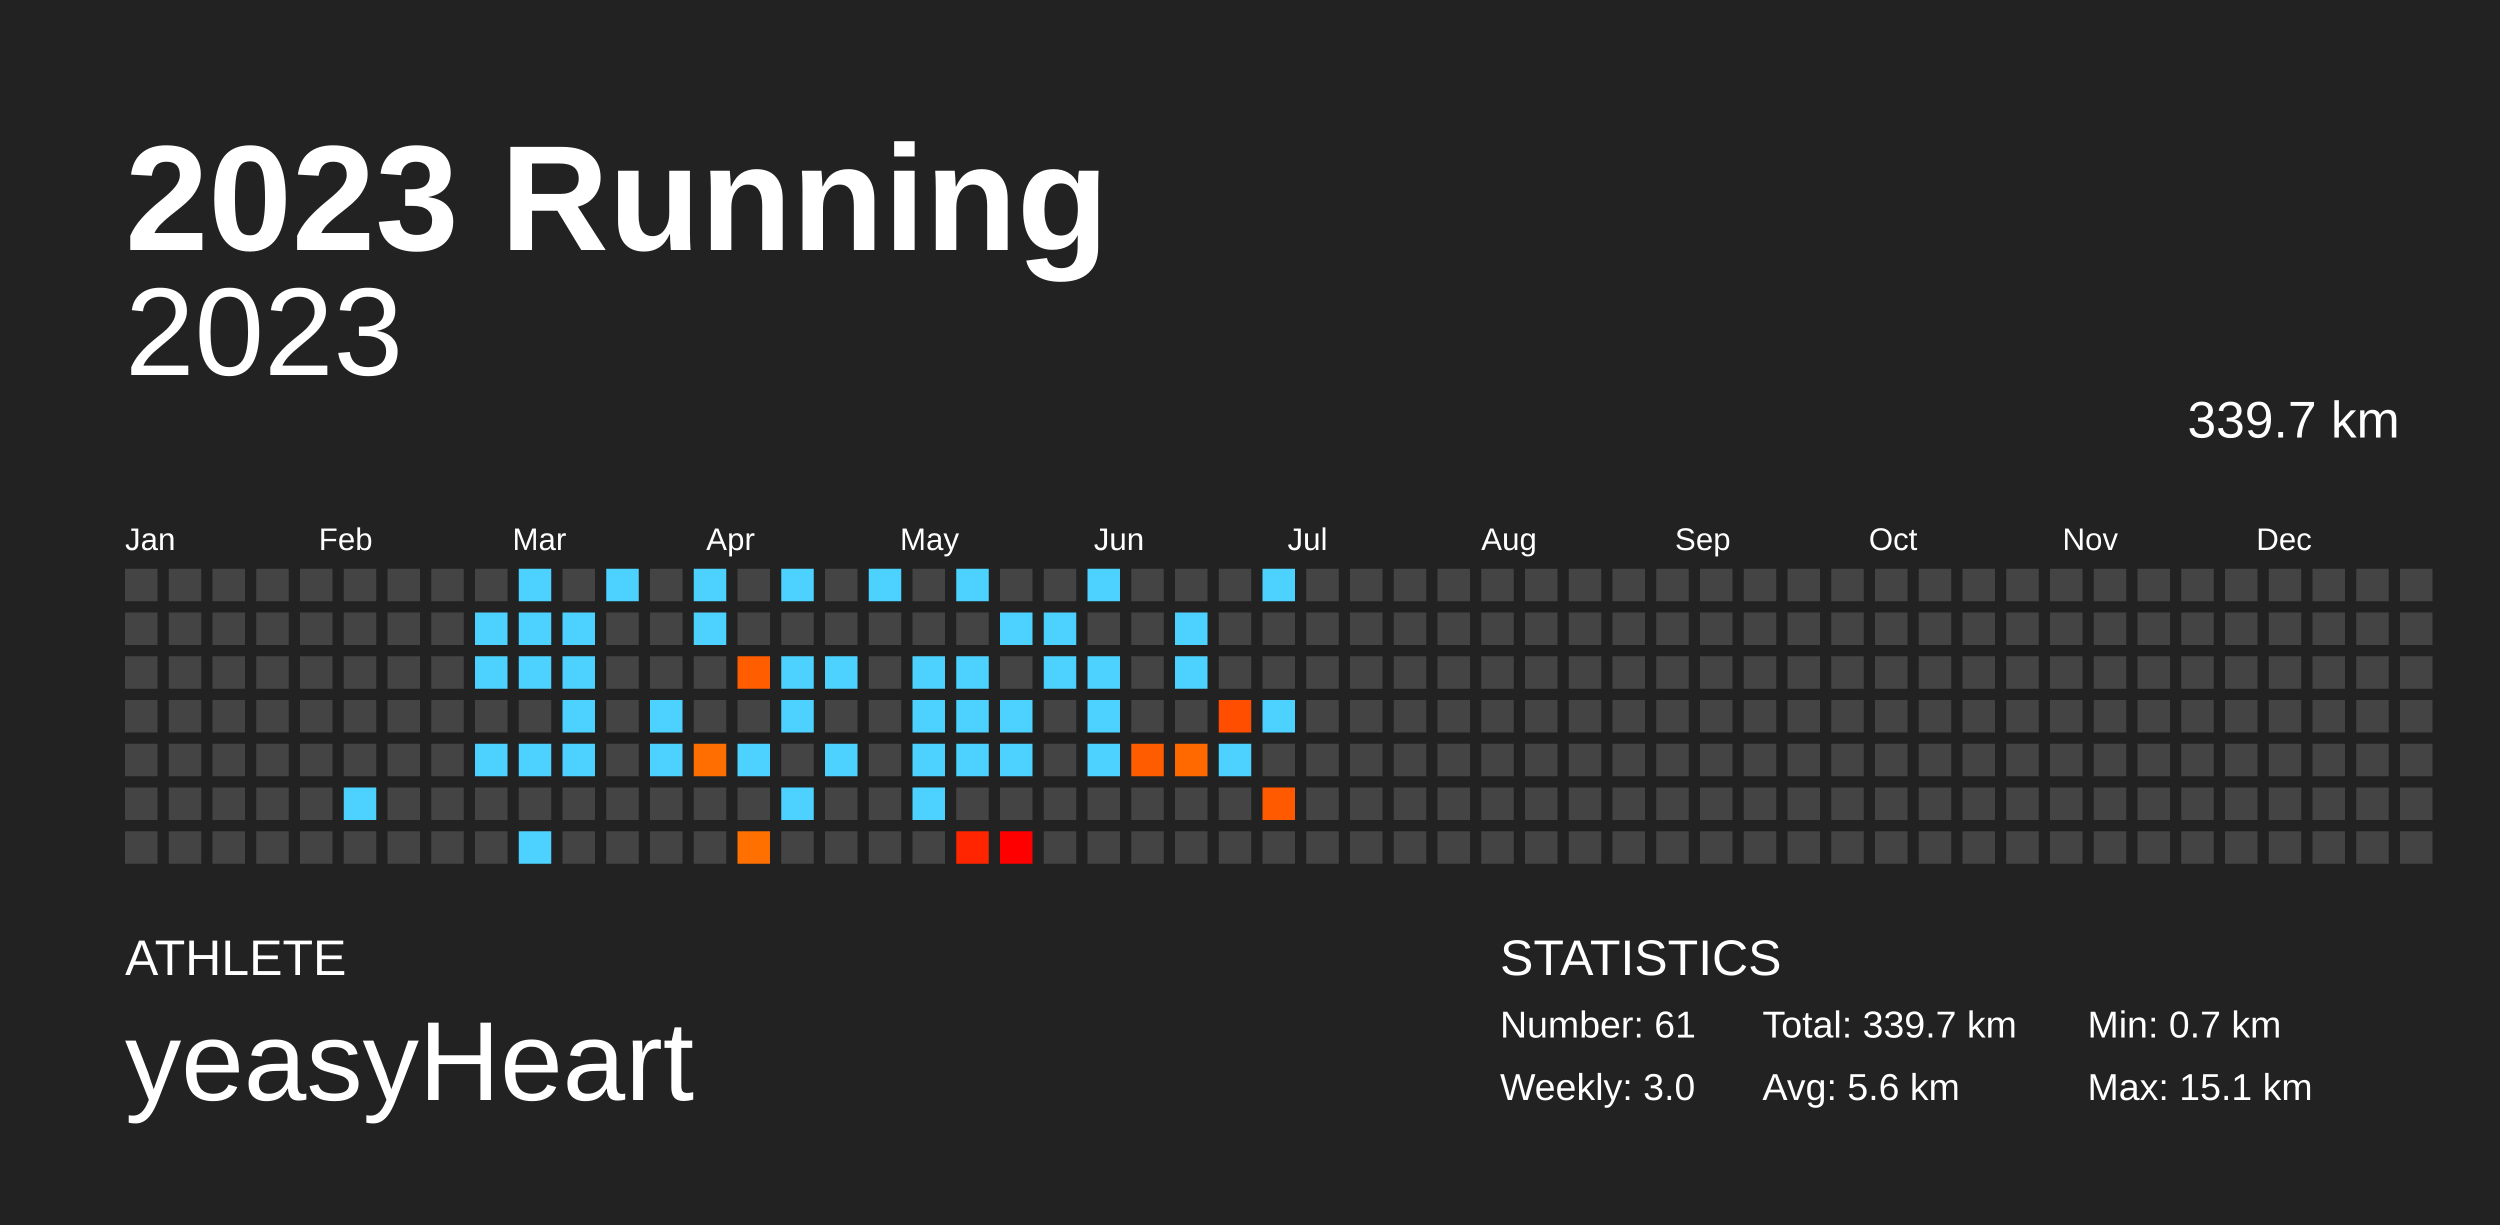
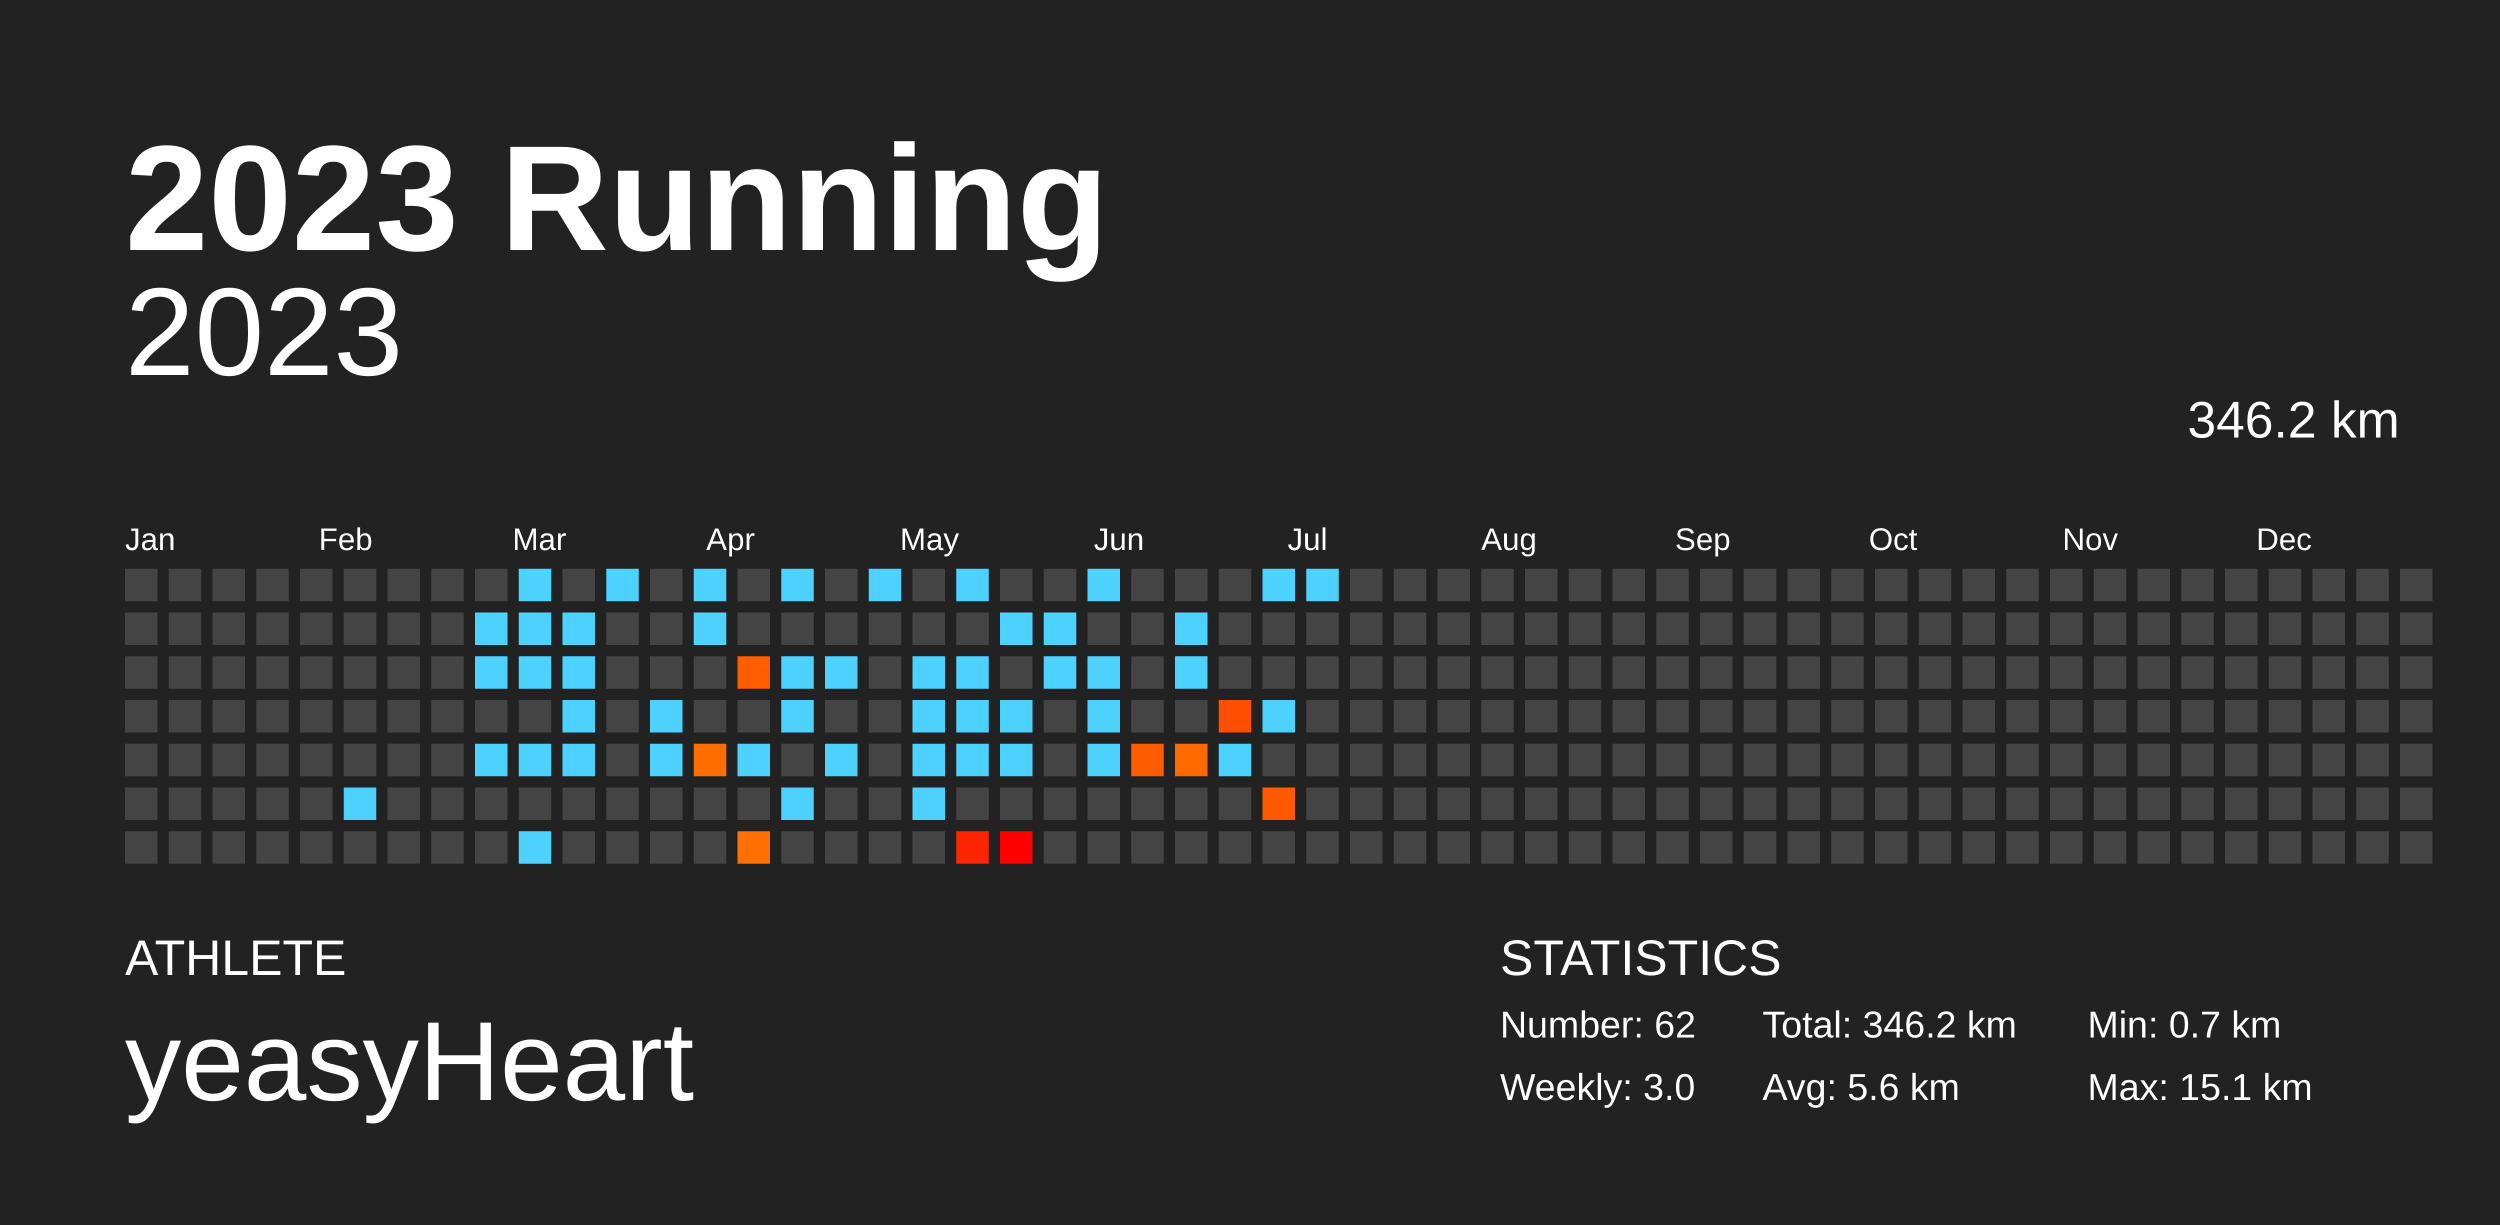
<svg xmlns="http://www.w3.org/2000/svg" baseProfile="full" height="98mm" version="1.1" viewBox="0,0,200,98" width="200mm">
  <defs />
  <rect fill="#222222" height="98" width="200" x="0" y="0" />
  <text fill="#FFFFFF" style="font-size:12px; font-family:Arial; font-weight:bold;" x="10" y="20">2023 Running</text>
  <text fill="#FFFFFF" style="font-size:4px; font-family:Arial" x="10" y="78">ATHLETE</text>
  <text fill="#FFFFFF" style="font-size:9px; font-family:Arial" x="10" y="88">yeasyHeart</text>
  <text fill="#FFFFFF" style="font-size:4px; font-family:Arial" x="120" y="78">STATISTICS</text>
-   <text fill="#FFFFFF" style="font-size:3px; font-family:Arial" x="120" y="83">Number: 61</text>
+   <text fill="#FFFFFF" style="font-size:3px; font-family:Arial" x="120" y="83">Number: 62</text>
  <text fill="#FFFFFF" style="font-size:3px; font-family:Arial" x="120" y="88">Weekly: 3.0</text>
-   <text fill="#FFFFFF" style="font-size:3px; font-family:Arial" x="141" y="83">Total: 339.7 km</text>
+   <text fill="#FFFFFF" style="font-size:3px; font-family:Arial" x="141" y="83">Total: 346.2 km</text>
  <text fill="#FFFFFF" style="font-size:3px; font-family:Arial" x="141" y="88">Avg: 5.6 km</text>
  <text fill="#FFFFFF" style="font-size:3px; font-family:Arial" x="167" y="83">Min: 0.7 km</text>
  <text fill="#FFFFFF" style="font-size:3px; font-family:Arial" x="167" y="88">Max: 15.1 km</text>
  <text alignment-baseline="hanging" fill="#FFFFFF" style="font-size:10.0px; font-family:Arial;" x="10" y="30">2023</text>
-   <text alignment-baseline="hanging" fill="#FFFFFF" style="font-size:4.125px; font-family:Arial;" x="175" y="35">339.7 km</text>
+   <text alignment-baseline="hanging" fill="#FFFFFF" style="font-size:4.125px; font-family:Arial;" x="175" y="35">346.2 km</text>
  <text fill="#FFFFFF" style="font-size:2.5px; font-family:Arial" x="10.0" y="44">Jan</text>
  <text fill="#FFFFFF" style="font-size:2.5px; font-family:Arial" x="25.5" y="44">Feb</text>
  <text fill="#FFFFFF" style="font-size:2.5px; font-family:Arial" x="41.0" y="44">Mar</text>
  <text fill="#FFFFFF" style="font-size:2.5px; font-family:Arial" x="56.5" y="44">Apr</text>
  <text fill="#FFFFFF" style="font-size:2.5px; font-family:Arial" x="72.0" y="44">May</text>
  <text fill="#FFFFFF" style="font-size:2.5px; font-family:Arial" x="87.5" y="44">Jun</text>
  <text fill="#FFFFFF" style="font-size:2.5px; font-family:Arial" x="103.0" y="44">Jul</text>
  <text fill="#FFFFFF" style="font-size:2.5px; font-family:Arial" x="118.5" y="44">Aug</text>
  <text fill="#FFFFFF" style="font-size:2.5px; font-family:Arial" x="134.0" y="44">Sep</text>
  <text fill="#FFFFFF" style="font-size:2.5px; font-family:Arial" x="149.5" y="44">Oct</text>
  <text fill="#FFFFFF" style="font-size:2.5px; font-family:Arial" x="165.0" y="44">Nov</text>
  <text fill="#FFFFFF" style="font-size:2.5px; font-family:Arial" x="180.5" y="44">Dec</text>
  <rect fill="#444444" height="2.6" width="2.6" x="10.0" y="45.5" />
  <rect fill="#444444" height="2.6" width="2.6" x="10.0" y="49.0" />
  <rect fill="#444444" height="2.6" width="2.6" x="10.0" y="52.5" />
  <rect fill="#444444" height="2.6" width="2.6" x="10.0" y="56.0" />
  <rect fill="#444444" height="2.6" width="2.6" x="10.0" y="59.5" />
  <rect fill="#444444" height="2.6" width="2.6" x="10.0" y="63.0" />
  <rect fill="#444444" height="2.6" width="2.6" x="10.0" y="66.5" />
  <rect fill="#444444" height="2.6" width="2.6" x="13.5" y="45.5" />
  <rect fill="#444444" height="2.6" width="2.6" x="13.5" y="49.0" />
  <rect fill="#444444" height="2.6" width="2.6" x="13.5" y="52.5" />
  <rect fill="#444444" height="2.6" width="2.6" x="13.5" y="56.0" />
  <rect fill="#444444" height="2.6" width="2.6" x="13.5" y="59.5" />
  <rect fill="#444444" height="2.6" width="2.6" x="13.5" y="63.0" />
  <rect fill="#444444" height="2.6" width="2.6" x="13.5" y="66.5" />
  <rect fill="#444444" height="2.6" width="2.6" x="17.0" y="45.5" />
  <rect fill="#444444" height="2.6" width="2.6" x="17.0" y="49.0" />
  <rect fill="#444444" height="2.6" width="2.6" x="17.0" y="52.5" />
  <rect fill="#444444" height="2.6" width="2.6" x="17.0" y="56.0" />
  <rect fill="#444444" height="2.6" width="2.6" x="17.0" y="59.5" />
  <rect fill="#444444" height="2.6" width="2.6" x="17.0" y="63.0" />
  <rect fill="#444444" height="2.6" width="2.6" x="17.0" y="66.5" />
  <rect fill="#444444" height="2.6" width="2.6" x="20.5" y="45.5" />
  <rect fill="#444444" height="2.6" width="2.6" x="20.5" y="49.0" />
  <rect fill="#444444" height="2.6" width="2.6" x="20.5" y="52.5" />
  <rect fill="#444444" height="2.6" width="2.6" x="20.5" y="56.0" />
  <rect fill="#444444" height="2.6" width="2.6" x="20.5" y="59.5" />
  <rect fill="#444444" height="2.6" width="2.6" x="20.5" y="63.0" />
  <rect fill="#444444" height="2.6" width="2.6" x="20.5" y="66.5" />
  <rect fill="#444444" height="2.6" width="2.6" x="24.0" y="45.5" />
  <rect fill="#444444" height="2.6" width="2.6" x="24.0" y="49.0" />
  <rect fill="#444444" height="2.6" width="2.6" x="24.0" y="52.5" />
  <rect fill="#444444" height="2.6" width="2.6" x="24.0" y="56.0" />
  <rect fill="#444444" height="2.6" width="2.6" x="24.0" y="59.5" />
  <rect fill="#444444" height="2.6" width="2.6" x="24.0" y="63.0" />
  <rect fill="#444444" height="2.6" width="2.6" x="24.0" y="66.5" />
  <rect fill="#444444" height="2.6" width="2.6" x="27.5" y="45.5" />
  <rect fill="#444444" height="2.6" width="2.6" x="27.5" y="49.0" />
  <rect fill="#444444" height="2.6" width="2.6" x="27.5" y="52.5" />
  <rect fill="#444444" height="2.6" width="2.6" x="27.5" y="56.0" />
  <rect fill="#444444" height="2.6" width="2.6" x="27.5" y="59.5" />
  <rect fill="#4dd2ff" height="2.6" width="2.6" x="27.5" y="63.0" />
  <rect fill="#444444" height="2.6" width="2.6" x="27.5" y="66.5" />
  <rect fill="#444444" height="2.6" width="2.6" x="31.0" y="45.5" />
  <rect fill="#444444" height="2.6" width="2.6" x="31.0" y="49.0" />
  <rect fill="#444444" height="2.6" width="2.6" x="31.0" y="52.5" />
  <rect fill="#444444" height="2.6" width="2.6" x="31.0" y="56.0" />
  <rect fill="#444444" height="2.6" width="2.6" x="31.0" y="59.5" />
  <rect fill="#444444" height="2.6" width="2.6" x="31.0" y="63.0" />
  <rect fill="#444444" height="2.6" width="2.6" x="31.0" y="66.5" />
  <rect fill="#444444" height="2.6" width="2.6" x="34.5" y="45.5" />
  <rect fill="#444444" height="2.6" width="2.6" x="34.5" y="49.0" />
  <rect fill="#444444" height="2.6" width="2.6" x="34.5" y="52.5" />
  <rect fill="#444444" height="2.6" width="2.6" x="34.5" y="56.0" />
  <rect fill="#444444" height="2.6" width="2.6" x="34.5" y="59.5" />
  <rect fill="#444444" height="2.6" width="2.6" x="34.5" y="63.0" />
  <rect fill="#444444" height="2.6" width="2.6" x="34.5" y="66.5" />
  <rect fill="#444444" height="2.6" width="2.6" x="38.0" y="45.5" />
  <rect fill="#4dd2ff" height="2.6" width="2.6" x="38.0" y="49.0" />
  <rect fill="#4dd2ff" height="2.6" width="2.6" x="38.0" y="52.5" />
  <rect fill="#444444" height="2.6" width="2.6" x="38.0" y="56.0" />
  <rect fill="#4dd2ff" height="2.6" width="2.6" x="38.0" y="59.5" />
  <rect fill="#444444" height="2.6" width="2.6" x="38.0" y="63.0" />
  <rect fill="#444444" height="2.6" width="2.6" x="38.0" y="66.5" />
  <rect fill="#4dd2ff" height="2.6" width="2.6" x="41.5" y="45.5" />
  <rect fill="#4dd2ff" height="2.6" width="2.6" x="41.5" y="49.0" />
  <rect fill="#4dd2ff" height="2.6" width="2.6" x="41.5" y="52.5" />
  <rect fill="#444444" height="2.6" width="2.6" x="41.5" y="56.0" />
  <rect fill="#4dd2ff" height="2.6" width="2.6" x="41.5" y="59.5" />
  <rect fill="#444444" height="2.6" width="2.6" x="41.5" y="63.0" />
  <rect fill="#4dd2ff" height="2.6" width="2.6" x="41.5" y="66.5" />
  <rect fill="#444444" height="2.6" width="2.6" x="45.0" y="45.5" />
  <rect fill="#4dd2ff" height="2.6" width="2.6" x="45.0" y="49.0" />
  <rect fill="#4dd2ff" height="2.6" width="2.6" x="45.0" y="52.5" />
  <rect fill="#4dd2ff" height="2.6" width="2.6" x="45.0" y="56.0" />
  <rect fill="#4dd2ff" height="2.6" width="2.6" x="45.0" y="59.5" />
  <rect fill="#444444" height="2.6" width="2.6" x="45.0" y="63.0" />
  <rect fill="#444444" height="2.6" width="2.6" x="45.0" y="66.5" />
  <rect fill="#4dd2ff" height="2.6" width="2.6" x="48.5" y="45.5" />
  <rect fill="#444444" height="2.6" width="2.6" x="48.5" y="49.0" />
  <rect fill="#444444" height="2.6" width="2.6" x="48.5" y="52.5" />
  <rect fill="#444444" height="2.6" width="2.6" x="48.5" y="56.0" />
  <rect fill="#444444" height="2.6" width="2.6" x="48.5" y="59.5" />
  <rect fill="#444444" height="2.6" width="2.6" x="48.5" y="63.0" />
  <rect fill="#444444" height="2.6" width="2.6" x="48.5" y="66.5" />
  <rect fill="#444444" height="2.6" width="2.6" x="52.0" y="45.5" />
  <rect fill="#444444" height="2.6" width="2.6" x="52.0" y="49.0" />
  <rect fill="#444444" height="2.6" width="2.6" x="52.0" y="52.5" />
  <rect fill="#4dd2ff" height="2.6" width="2.6" x="52.0" y="56.0" />
  <rect fill="#4dd2ff" height="2.6" width="2.6" x="52.0" y="59.5" />
  <rect fill="#444444" height="2.6" width="2.6" x="52.0" y="63.0" />
  <rect fill="#444444" height="2.6" width="2.6" x="52.0" y="66.5" />
  <rect fill="#4dd2ff" height="2.6" width="2.6" x="55.5" y="45.5" />
  <rect fill="#4dd2ff" height="2.6" width="2.6" x="55.5" y="49.0" />
  <rect fill="#444444" height="2.6" width="2.6" x="55.5" y="52.5" />
  <rect fill="#444444" height="2.6" width="2.6" x="55.5" y="56.0" />
  <rect fill="#ff6e00" height="2.6" width="2.6" x="55.5" y="59.5" />
  <rect fill="#444444" height="2.6" width="2.6" x="55.5" y="63.0" />
  <rect fill="#444444" height="2.6" width="2.6" x="55.5" y="66.5" />
  <rect fill="#444444" height="2.6" width="2.6" x="59.0" y="45.5" />
  <rect fill="#444444" height="2.6" width="2.6" x="59.0" y="49.0" />
  <rect fill="#ff5d00" height="2.6" width="2.6" x="59.0" y="52.5" />
  <rect fill="#444444" height="2.6" width="2.6" x="59.0" y="56.0" />
  <rect fill="#4dd2ff" height="2.6" width="2.6" x="59.0" y="59.5" />
  <rect fill="#444444" height="2.6" width="2.6" x="59.0" y="63.0" />
  <rect fill="#ff7000" height="2.6" width="2.6" x="59.0" y="66.5" />
  <rect fill="#4dd2ff" height="2.6" width="2.6" x="62.5" y="45.5" />
  <rect fill="#444444" height="2.6" width="2.6" x="62.5" y="49.0" />
  <rect fill="#4dd2ff" height="2.6" width="2.6" x="62.5" y="52.5" />
  <rect fill="#4dd2ff" height="2.6" width="2.6" x="62.5" y="56.0" />
  <rect fill="#444444" height="2.6" width="2.6" x="62.5" y="59.5" />
  <rect fill="#4dd2ff" height="2.6" width="2.6" x="62.5" y="63.0" />
  <rect fill="#444444" height="2.6" width="2.6" x="62.5" y="66.5" />
  <rect fill="#444444" height="2.6" width="2.6" x="66.0" y="45.5" />
  <rect fill="#444444" height="2.6" width="2.6" x="66.0" y="49.0" />
  <rect fill="#4dd2ff" height="2.6" width="2.6" x="66.0" y="52.5" />
  <rect fill="#444444" height="2.6" width="2.6" x="66.0" y="56.0" />
  <rect fill="#4dd2ff" height="2.6" width="2.6" x="66.0" y="59.5" />
  <rect fill="#444444" height="2.6" width="2.6" x="66.0" y="63.0" />
  <rect fill="#444444" height="2.6" width="2.6" x="66.0" y="66.5" />
  <rect fill="#4dd2ff" height="2.6" width="2.6" x="69.5" y="45.5" />
  <rect fill="#444444" height="2.6" width="2.6" x="69.5" y="49.0" />
  <rect fill="#444444" height="2.6" width="2.6" x="69.5" y="52.5" />
  <rect fill="#444444" height="2.6" width="2.6" x="69.5" y="56.0" />
  <rect fill="#444444" height="2.6" width="2.6" x="69.5" y="59.5" />
  <rect fill="#444444" height="2.6" width="2.6" x="69.5" y="63.0" />
  <rect fill="#444444" height="2.6" width="2.6" x="69.5" y="66.5" />
  <rect fill="#444444" height="2.6" width="2.6" x="73.0" y="45.5" />
  <rect fill="#444444" height="2.6" width="2.6" x="73.0" y="49.0" />
  <rect fill="#4dd2ff" height="2.6" width="2.6" x="73.0" y="52.5" />
  <rect fill="#4dd2ff" height="2.6" width="2.6" x="73.0" y="56.0" />
  <rect fill="#4dd2ff" height="2.6" width="2.6" x="73.0" y="59.5" />
  <rect fill="#4dd2ff" height="2.6" width="2.6" x="73.0" y="63.0" />
  <rect fill="#444444" height="2.6" width="2.6" x="73.0" y="66.5" />
  <rect fill="#4dd2ff" height="2.6" width="2.6" x="76.5" y="45.5" />
  <rect fill="#444444" height="2.6" width="2.6" x="76.5" y="49.0" />
  <rect fill="#4dd2ff" height="2.6" width="2.6" x="76.5" y="52.5" />
  <rect fill="#4dd2ff" height="2.6" width="2.6" x="76.5" y="56.0" />
  <rect fill="#4dd2ff" height="2.6" width="2.6" x="76.5" y="59.5" />
  <rect fill="#444444" height="2.6" width="2.6" x="76.5" y="63.0" />
  <rect fill="#ff2500" height="2.6" width="2.6" x="76.5" y="66.5" />
  <rect fill="#444444" height="2.6" width="2.6" x="80.0" y="45.5" />
  <rect fill="#4dd2ff" height="2.6" width="2.6" x="80.0" y="49.0" />
  <rect fill="#444444" height="2.6" width="2.6" x="80.0" y="52.5" />
  <rect fill="#4dd2ff" height="2.6" width="2.6" x="80.0" y="56.0" />
  <rect fill="#4dd2ff" height="2.6" width="2.6" x="80.0" y="59.5" />
  <rect fill="#444444" height="2.6" width="2.6" x="80.0" y="63.0" />
  <rect fill="#ff0000" height="2.6" width="2.6" x="80.0" y="66.5" />
  <rect fill="#444444" height="2.6" width="2.6" x="83.5" y="45.5" />
  <rect fill="#4dd2ff" height="2.6" width="2.6" x="83.5" y="49.0" />
  <rect fill="#4dd2ff" height="2.6" width="2.6" x="83.5" y="52.5" />
  <rect fill="#444444" height="2.6" width="2.6" x="83.5" y="56.0" />
  <rect fill="#444444" height="2.6" width="2.6" x="83.5" y="59.5" />
  <rect fill="#444444" height="2.6" width="2.6" x="83.5" y="63.0" />
  <rect fill="#444444" height="2.6" width="2.6" x="83.5" y="66.5" />
  <rect fill="#4dd2ff" height="2.6" width="2.6" x="87.0" y="45.5" />
  <rect fill="#444444" height="2.6" width="2.6" x="87.0" y="49.0" />
  <rect fill="#4dd2ff" height="2.6" width="2.6" x="87.0" y="52.5" />
  <rect fill="#4dd2ff" height="2.6" width="2.6" x="87.0" y="56.0" />
  <rect fill="#4dd2ff" height="2.6" width="2.6" x="87.0" y="59.5" />
  <rect fill="#444444" height="2.6" width="2.6" x="87.0" y="63.0" />
  <rect fill="#444444" height="2.6" width="2.6" x="87.0" y="66.5" />
  <rect fill="#444444" height="2.6" width="2.6" x="90.5" y="45.5" />
  <rect fill="#444444" height="2.6" width="2.6" x="90.5" y="49.0" />
  <rect fill="#444444" height="2.6" width="2.6" x="90.5" y="52.5" />
  <rect fill="#444444" height="2.6" width="2.6" x="90.5" y="56.0" />
  <rect fill="#ff5c00" height="2.6" width="2.6" x="90.5" y="59.5" />
  <rect fill="#444444" height="2.6" width="2.6" x="90.5" y="63.0" />
  <rect fill="#444444" height="2.6" width="2.6" x="90.5" y="66.5" />
  <rect fill="#444444" height="2.6" width="2.6" x="94.0" y="45.5" />
  <rect fill="#4dd2ff" height="2.6" width="2.6" x="94.0" y="49.0" />
  <rect fill="#4dd2ff" height="2.6" width="2.6" x="94.0" y="52.5" />
  <rect fill="#444444" height="2.6" width="2.6" x="94.0" y="56.0" />
  <rect fill="#ff6900" height="2.6" width="2.6" x="94.0" y="59.5" />
  <rect fill="#444444" height="2.6" width="2.6" x="94.0" y="63.0" />
  <rect fill="#444444" height="2.6" width="2.6" x="94.0" y="66.5" />
  <rect fill="#444444" height="2.6" width="2.6" x="97.5" y="45.5" />
  <rect fill="#444444" height="2.6" width="2.6" x="97.5" y="49.0" />
  <rect fill="#444444" height="2.6" width="2.6" x="97.5" y="52.5" />
  <rect fill="#ff4e00" height="2.6" width="2.6" x="97.5" y="56.0" />
  <rect fill="#4dd2ff" height="2.6" width="2.6" x="97.5" y="59.5" />
  <rect fill="#444444" height="2.6" width="2.6" x="97.5" y="63.0" />
  <rect fill="#444444" height="2.6" width="2.6" x="97.5" y="66.5" />
  <rect fill="#4dd2ff" height="2.6" width="2.6" x="101.0" y="45.5" />
  <rect fill="#444444" height="2.6" width="2.6" x="101.0" y="49.0" />
  <rect fill="#444444" height="2.6" width="2.6" x="101.0" y="52.5" />
  <rect fill="#4dd2ff" height="2.6" width="2.6" x="101.0" y="56.0" />
  <rect fill="#444444" height="2.6" width="2.6" x="101.0" y="59.5" />
  <rect fill="#ff5a00" height="2.6" width="2.6" x="101.0" y="63.0" />
  <rect fill="#444444" height="2.6" width="2.6" x="101.0" y="66.5" />
-   <rect fill="#444444" height="2.6" width="2.6" x="104.5" y="45.5" />
+   <rect fill="#4dd2ff" height="2.6" width="2.6" x="104.5" y="45.5" />
  <rect fill="#444444" height="2.6" width="2.6" x="104.5" y="49.0" />
  <rect fill="#444444" height="2.6" width="2.6" x="104.5" y="52.5" />
  <rect fill="#444444" height="2.6" width="2.6" x="104.5" y="56.0" />
  <rect fill="#444444" height="2.6" width="2.6" x="104.5" y="59.5" />
  <rect fill="#444444" height="2.6" width="2.6" x="104.5" y="63.0" />
  <rect fill="#444444" height="2.6" width="2.6" x="104.5" y="66.5" />
  <rect fill="#444444" height="2.6" width="2.6" x="108.0" y="45.5" />
  <rect fill="#444444" height="2.6" width="2.6" x="108.0" y="49.0" />
  <rect fill="#444444" height="2.6" width="2.6" x="108.0" y="52.5" />
  <rect fill="#444444" height="2.6" width="2.6" x="108.0" y="56.0" />
  <rect fill="#444444" height="2.6" width="2.6" x="108.0" y="59.5" />
  <rect fill="#444444" height="2.6" width="2.6" x="108.0" y="63.0" />
  <rect fill="#444444" height="2.6" width="2.6" x="108.0" y="66.5" />
  <rect fill="#444444" height="2.6" width="2.6" x="111.5" y="45.5" />
  <rect fill="#444444" height="2.6" width="2.6" x="111.5" y="49.0" />
  <rect fill="#444444" height="2.6" width="2.6" x="111.5" y="52.5" />
  <rect fill="#444444" height="2.6" width="2.6" x="111.5" y="56.0" />
  <rect fill="#444444" height="2.6" width="2.6" x="111.5" y="59.5" />
  <rect fill="#444444" height="2.6" width="2.6" x="111.5" y="63.0" />
  <rect fill="#444444" height="2.6" width="2.6" x="111.5" y="66.5" />
  <rect fill="#444444" height="2.6" width="2.6" x="115.0" y="45.5" />
  <rect fill="#444444" height="2.6" width="2.6" x="115.0" y="49.0" />
  <rect fill="#444444" height="2.6" width="2.6" x="115.0" y="52.5" />
  <rect fill="#444444" height="2.6" width="2.6" x="115.0" y="56.0" />
  <rect fill="#444444" height="2.6" width="2.6" x="115.0" y="59.5" />
  <rect fill="#444444" height="2.6" width="2.6" x="115.0" y="63.0" />
  <rect fill="#444444" height="2.6" width="2.6" x="115.0" y="66.5" />
  <rect fill="#444444" height="2.6" width="2.6" x="118.5" y="45.5" />
  <rect fill="#444444" height="2.6" width="2.6" x="118.5" y="49.0" />
  <rect fill="#444444" height="2.6" width="2.6" x="118.5" y="52.5" />
  <rect fill="#444444" height="2.6" width="2.6" x="118.5" y="56.0" />
  <rect fill="#444444" height="2.6" width="2.6" x="118.5" y="59.5" />
  <rect fill="#444444" height="2.6" width="2.6" x="118.5" y="63.0" />
  <rect fill="#444444" height="2.6" width="2.6" x="118.5" y="66.5" />
  <rect fill="#444444" height="2.6" width="2.6" x="122.0" y="45.5" />
  <rect fill="#444444" height="2.6" width="2.6" x="122.0" y="49.0" />
  <rect fill="#444444" height="2.6" width="2.6" x="122.0" y="52.5" />
  <rect fill="#444444" height="2.6" width="2.6" x="122.0" y="56.0" />
  <rect fill="#444444" height="2.6" width="2.6" x="122.0" y="59.5" />
  <rect fill="#444444" height="2.6" width="2.6" x="122.0" y="63.0" />
  <rect fill="#444444" height="2.6" width="2.6" x="122.0" y="66.5" />
  <rect fill="#444444" height="2.6" width="2.6" x="125.5" y="45.5" />
  <rect fill="#444444" height="2.6" width="2.6" x="125.5" y="49.0" />
  <rect fill="#444444" height="2.6" width="2.6" x="125.5" y="52.5" />
  <rect fill="#444444" height="2.6" width="2.6" x="125.5" y="56.0" />
  <rect fill="#444444" height="2.6" width="2.6" x="125.5" y="59.5" />
  <rect fill="#444444" height="2.6" width="2.6" x="125.5" y="63.0" />
  <rect fill="#444444" height="2.6" width="2.6" x="125.5" y="66.5" />
  <rect fill="#444444" height="2.6" width="2.6" x="129.0" y="45.5" />
  <rect fill="#444444" height="2.6" width="2.6" x="129.0" y="49.0" />
  <rect fill="#444444" height="2.6" width="2.6" x="129.0" y="52.5" />
  <rect fill="#444444" height="2.6" width="2.6" x="129.0" y="56.0" />
  <rect fill="#444444" height="2.6" width="2.6" x="129.0" y="59.5" />
  <rect fill="#444444" height="2.6" width="2.6" x="129.0" y="63.0" />
  <rect fill="#444444" height="2.6" width="2.6" x="129.0" y="66.5" />
  <rect fill="#444444" height="2.6" width="2.6" x="132.5" y="45.5" />
  <rect fill="#444444" height="2.6" width="2.6" x="132.5" y="49.0" />
  <rect fill="#444444" height="2.6" width="2.6" x="132.5" y="52.5" />
  <rect fill="#444444" height="2.6" width="2.6" x="132.5" y="56.0" />
  <rect fill="#444444" height="2.6" width="2.6" x="132.5" y="59.5" />
  <rect fill="#444444" height="2.6" width="2.6" x="132.5" y="63.0" />
  <rect fill="#444444" height="2.6" width="2.6" x="132.5" y="66.5" />
  <rect fill="#444444" height="2.6" width="2.6" x="136.0" y="45.5" />
  <rect fill="#444444" height="2.6" width="2.6" x="136.0" y="49.0" />
  <rect fill="#444444" height="2.6" width="2.6" x="136.0" y="52.5" />
  <rect fill="#444444" height="2.6" width="2.6" x="136.0" y="56.0" />
  <rect fill="#444444" height="2.6" width="2.6" x="136.0" y="59.5" />
  <rect fill="#444444" height="2.6" width="2.6" x="136.0" y="63.0" />
  <rect fill="#444444" height="2.6" width="2.6" x="136.0" y="66.5" />
  <rect fill="#444444" height="2.6" width="2.6" x="139.5" y="45.5" />
  <rect fill="#444444" height="2.6" width="2.6" x="139.5" y="49.0" />
  <rect fill="#444444" height="2.6" width="2.6" x="139.5" y="52.5" />
  <rect fill="#444444" height="2.6" width="2.6" x="139.5" y="56.0" />
  <rect fill="#444444" height="2.6" width="2.6" x="139.5" y="59.5" />
  <rect fill="#444444" height="2.6" width="2.6" x="139.5" y="63.0" />
  <rect fill="#444444" height="2.6" width="2.6" x="139.5" y="66.5" />
  <rect fill="#444444" height="2.6" width="2.6" x="143.0" y="45.5" />
  <rect fill="#444444" height="2.6" width="2.6" x="143.0" y="49.0" />
  <rect fill="#444444" height="2.6" width="2.6" x="143.0" y="52.5" />
  <rect fill="#444444" height="2.6" width="2.6" x="143.0" y="56.0" />
  <rect fill="#444444" height="2.6" width="2.6" x="143.0" y="59.5" />
  <rect fill="#444444" height="2.6" width="2.6" x="143.0" y="63.0" />
  <rect fill="#444444" height="2.6" width="2.6" x="143.0" y="66.5" />
  <rect fill="#444444" height="2.6" width="2.6" x="146.5" y="45.5" />
  <rect fill="#444444" height="2.6" width="2.6" x="146.5" y="49.0" />
  <rect fill="#444444" height="2.6" width="2.6" x="146.5" y="52.5" />
  <rect fill="#444444" height="2.6" width="2.6" x="146.5" y="56.0" />
  <rect fill="#444444" height="2.6" width="2.6" x="146.5" y="59.5" />
  <rect fill="#444444" height="2.6" width="2.6" x="146.5" y="63.0" />
  <rect fill="#444444" height="2.6" width="2.6" x="146.5" y="66.5" />
  <rect fill="#444444" height="2.6" width="2.6" x="150.0" y="45.5" />
  <rect fill="#444444" height="2.6" width="2.6" x="150.0" y="49.0" />
  <rect fill="#444444" height="2.6" width="2.6" x="150.0" y="52.5" />
  <rect fill="#444444" height="2.6" width="2.6" x="150.0" y="56.0" />
  <rect fill="#444444" height="2.6" width="2.6" x="150.0" y="59.5" />
  <rect fill="#444444" height="2.6" width="2.6" x="150.0" y="63.0" />
  <rect fill="#444444" height="2.6" width="2.6" x="150.0" y="66.5" />
  <rect fill="#444444" height="2.6" width="2.6" x="153.5" y="45.5" />
  <rect fill="#444444" height="2.6" width="2.6" x="153.5" y="49.0" />
  <rect fill="#444444" height="2.6" width="2.6" x="153.5" y="52.5" />
  <rect fill="#444444" height="2.6" width="2.6" x="153.5" y="56.0" />
  <rect fill="#444444" height="2.6" width="2.6" x="153.5" y="59.5" />
  <rect fill="#444444" height="2.6" width="2.6" x="153.5" y="63.0" />
  <rect fill="#444444" height="2.6" width="2.6" x="153.5" y="66.5" />
  <rect fill="#444444" height="2.6" width="2.6" x="157.0" y="45.5" />
  <rect fill="#444444" height="2.6" width="2.6" x="157.0" y="49.0" />
  <rect fill="#444444" height="2.6" width="2.6" x="157.0" y="52.5" />
  <rect fill="#444444" height="2.6" width="2.6" x="157.0" y="56.0" />
  <rect fill="#444444" height="2.6" width="2.6" x="157.0" y="59.5" />
  <rect fill="#444444" height="2.6" width="2.6" x="157.0" y="63.0" />
  <rect fill="#444444" height="2.6" width="2.6" x="157.0" y="66.5" />
  <rect fill="#444444" height="2.6" width="2.6" x="160.5" y="45.5" />
  <rect fill="#444444" height="2.6" width="2.6" x="160.5" y="49.0" />
  <rect fill="#444444" height="2.6" width="2.6" x="160.5" y="52.5" />
  <rect fill="#444444" height="2.6" width="2.6" x="160.5" y="56.0" />
  <rect fill="#444444" height="2.6" width="2.6" x="160.5" y="59.5" />
  <rect fill="#444444" height="2.6" width="2.6" x="160.5" y="63.0" />
  <rect fill="#444444" height="2.6" width="2.6" x="160.5" y="66.5" />
  <rect fill="#444444" height="2.6" width="2.6" x="164.0" y="45.5" />
  <rect fill="#444444" height="2.6" width="2.6" x="164.0" y="49.0" />
  <rect fill="#444444" height="2.6" width="2.6" x="164.0" y="52.5" />
  <rect fill="#444444" height="2.6" width="2.6" x="164.0" y="56.0" />
  <rect fill="#444444" height="2.6" width="2.6" x="164.0" y="59.5" />
  <rect fill="#444444" height="2.6" width="2.6" x="164.0" y="63.0" />
  <rect fill="#444444" height="2.6" width="2.6" x="164.0" y="66.5" />
  <rect fill="#444444" height="2.6" width="2.6" x="167.5" y="45.5" />
  <rect fill="#444444" height="2.6" width="2.6" x="167.5" y="49.0" />
  <rect fill="#444444" height="2.6" width="2.6" x="167.5" y="52.5" />
  <rect fill="#444444" height="2.6" width="2.6" x="167.5" y="56.0" />
  <rect fill="#444444" height="2.6" width="2.6" x="167.5" y="59.5" />
  <rect fill="#444444" height="2.6" width="2.6" x="167.5" y="63.0" />
  <rect fill="#444444" height="2.6" width="2.6" x="167.5" y="66.5" />
  <rect fill="#444444" height="2.6" width="2.6" x="171.0" y="45.5" />
  <rect fill="#444444" height="2.6" width="2.6" x="171.0" y="49.0" />
  <rect fill="#444444" height="2.6" width="2.6" x="171.0" y="52.5" />
  <rect fill="#444444" height="2.6" width="2.6" x="171.0" y="56.0" />
  <rect fill="#444444" height="2.6" width="2.6" x="171.0" y="59.5" />
  <rect fill="#444444" height="2.6" width="2.6" x="171.0" y="63.0" />
  <rect fill="#444444" height="2.6" width="2.6" x="171.0" y="66.5" />
  <rect fill="#444444" height="2.6" width="2.6" x="174.5" y="45.5" />
  <rect fill="#444444" height="2.6" width="2.6" x="174.5" y="49.0" />
  <rect fill="#444444" height="2.6" width="2.6" x="174.5" y="52.5" />
  <rect fill="#444444" height="2.6" width="2.6" x="174.5" y="56.0" />
  <rect fill="#444444" height="2.6" width="2.6" x="174.5" y="59.5" />
  <rect fill="#444444" height="2.6" width="2.6" x="174.5" y="63.0" />
  <rect fill="#444444" height="2.6" width="2.6" x="174.5" y="66.5" />
  <rect fill="#444444" height="2.6" width="2.6" x="178.0" y="45.5" />
  <rect fill="#444444" height="2.6" width="2.6" x="178.0" y="49.0" />
  <rect fill="#444444" height="2.6" width="2.6" x="178.0" y="52.5" />
  <rect fill="#444444" height="2.6" width="2.6" x="178.0" y="56.0" />
  <rect fill="#444444" height="2.6" width="2.6" x="178.0" y="59.5" />
  <rect fill="#444444" height="2.6" width="2.6" x="178.0" y="63.0" />
  <rect fill="#444444" height="2.6" width="2.6" x="178.0" y="66.5" />
  <rect fill="#444444" height="2.6" width="2.6" x="181.5" y="45.5" />
  <rect fill="#444444" height="2.6" width="2.6" x="181.5" y="49.0" />
  <rect fill="#444444" height="2.6" width="2.6" x="181.5" y="52.5" />
  <rect fill="#444444" height="2.6" width="2.6" x="181.5" y="56.0" />
  <rect fill="#444444" height="2.6" width="2.6" x="181.5" y="59.5" />
  <rect fill="#444444" height="2.6" width="2.6" x="181.5" y="63.0" />
  <rect fill="#444444" height="2.6" width="2.6" x="181.5" y="66.5" />
  <rect fill="#444444" height="2.6" width="2.6" x="185.0" y="45.5" />
  <rect fill="#444444" height="2.6" width="2.6" x="185.0" y="49.0" />
  <rect fill="#444444" height="2.6" width="2.6" x="185.0" y="52.5" />
  <rect fill="#444444" height="2.6" width="2.6" x="185.0" y="56.0" />
  <rect fill="#444444" height="2.6" width="2.6" x="185.0" y="59.5" />
  <rect fill="#444444" height="2.6" width="2.6" x="185.0" y="63.0" />
  <rect fill="#444444" height="2.6" width="2.6" x="185.0" y="66.5" />
  <rect fill="#444444" height="2.6" width="2.6" x="188.5" y="45.5" />
  <rect fill="#444444" height="2.6" width="2.6" x="188.5" y="49.0" />
  <rect fill="#444444" height="2.6" width="2.6" x="188.5" y="52.5" />
  <rect fill="#444444" height="2.6" width="2.6" x="188.5" y="56.0" />
  <rect fill="#444444" height="2.6" width="2.6" x="188.5" y="59.5" />
  <rect fill="#444444" height="2.6" width="2.6" x="188.5" y="63.0" />
  <rect fill="#444444" height="2.6" width="2.6" x="188.5" y="66.5" />
  <rect fill="#444444" height="2.6" width="2.6" x="192.0" y="45.5" />
  <rect fill="#444444" height="2.6" width="2.6" x="192.0" y="49.0" />
  <rect fill="#444444" height="2.6" width="2.6" x="192.0" y="52.5" />
  <rect fill="#444444" height="2.6" width="2.6" x="192.0" y="56.0" />
  <rect fill="#444444" height="2.6" width="2.6" x="192.0" y="59.5" />
  <rect fill="#444444" height="2.6" width="2.6" x="192.0" y="63.0" />
  <rect fill="#444444" height="2.6" width="2.6" x="192.0" y="66.5" />
</svg>
